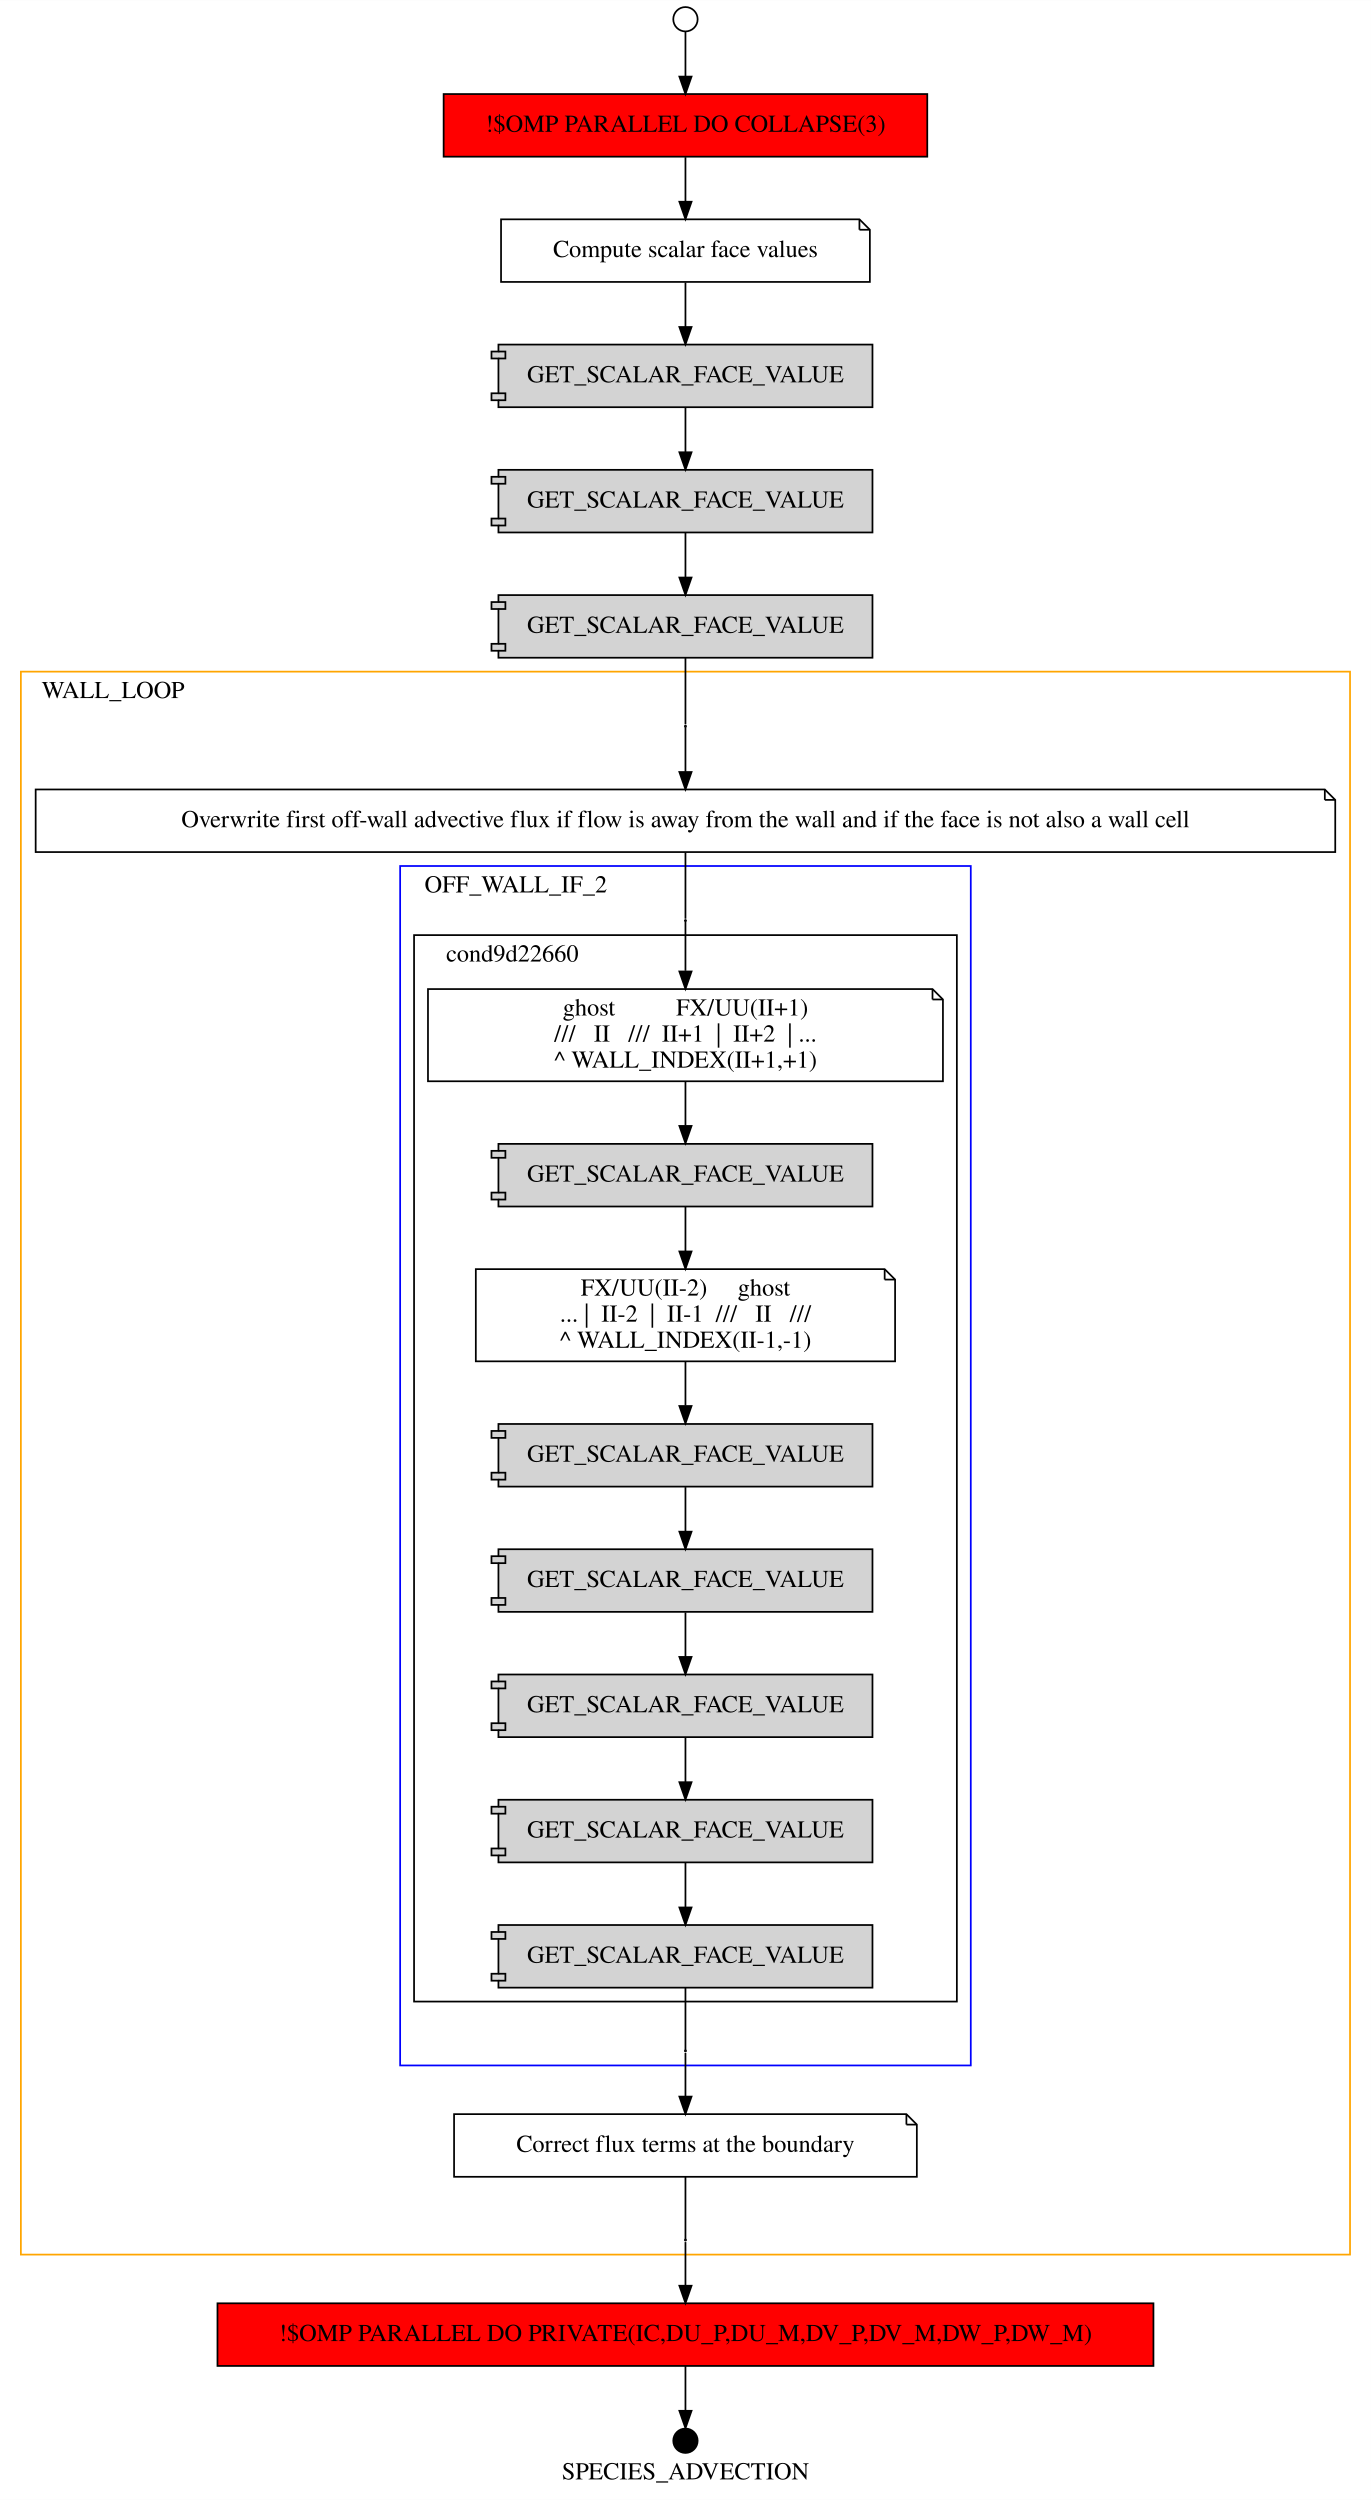
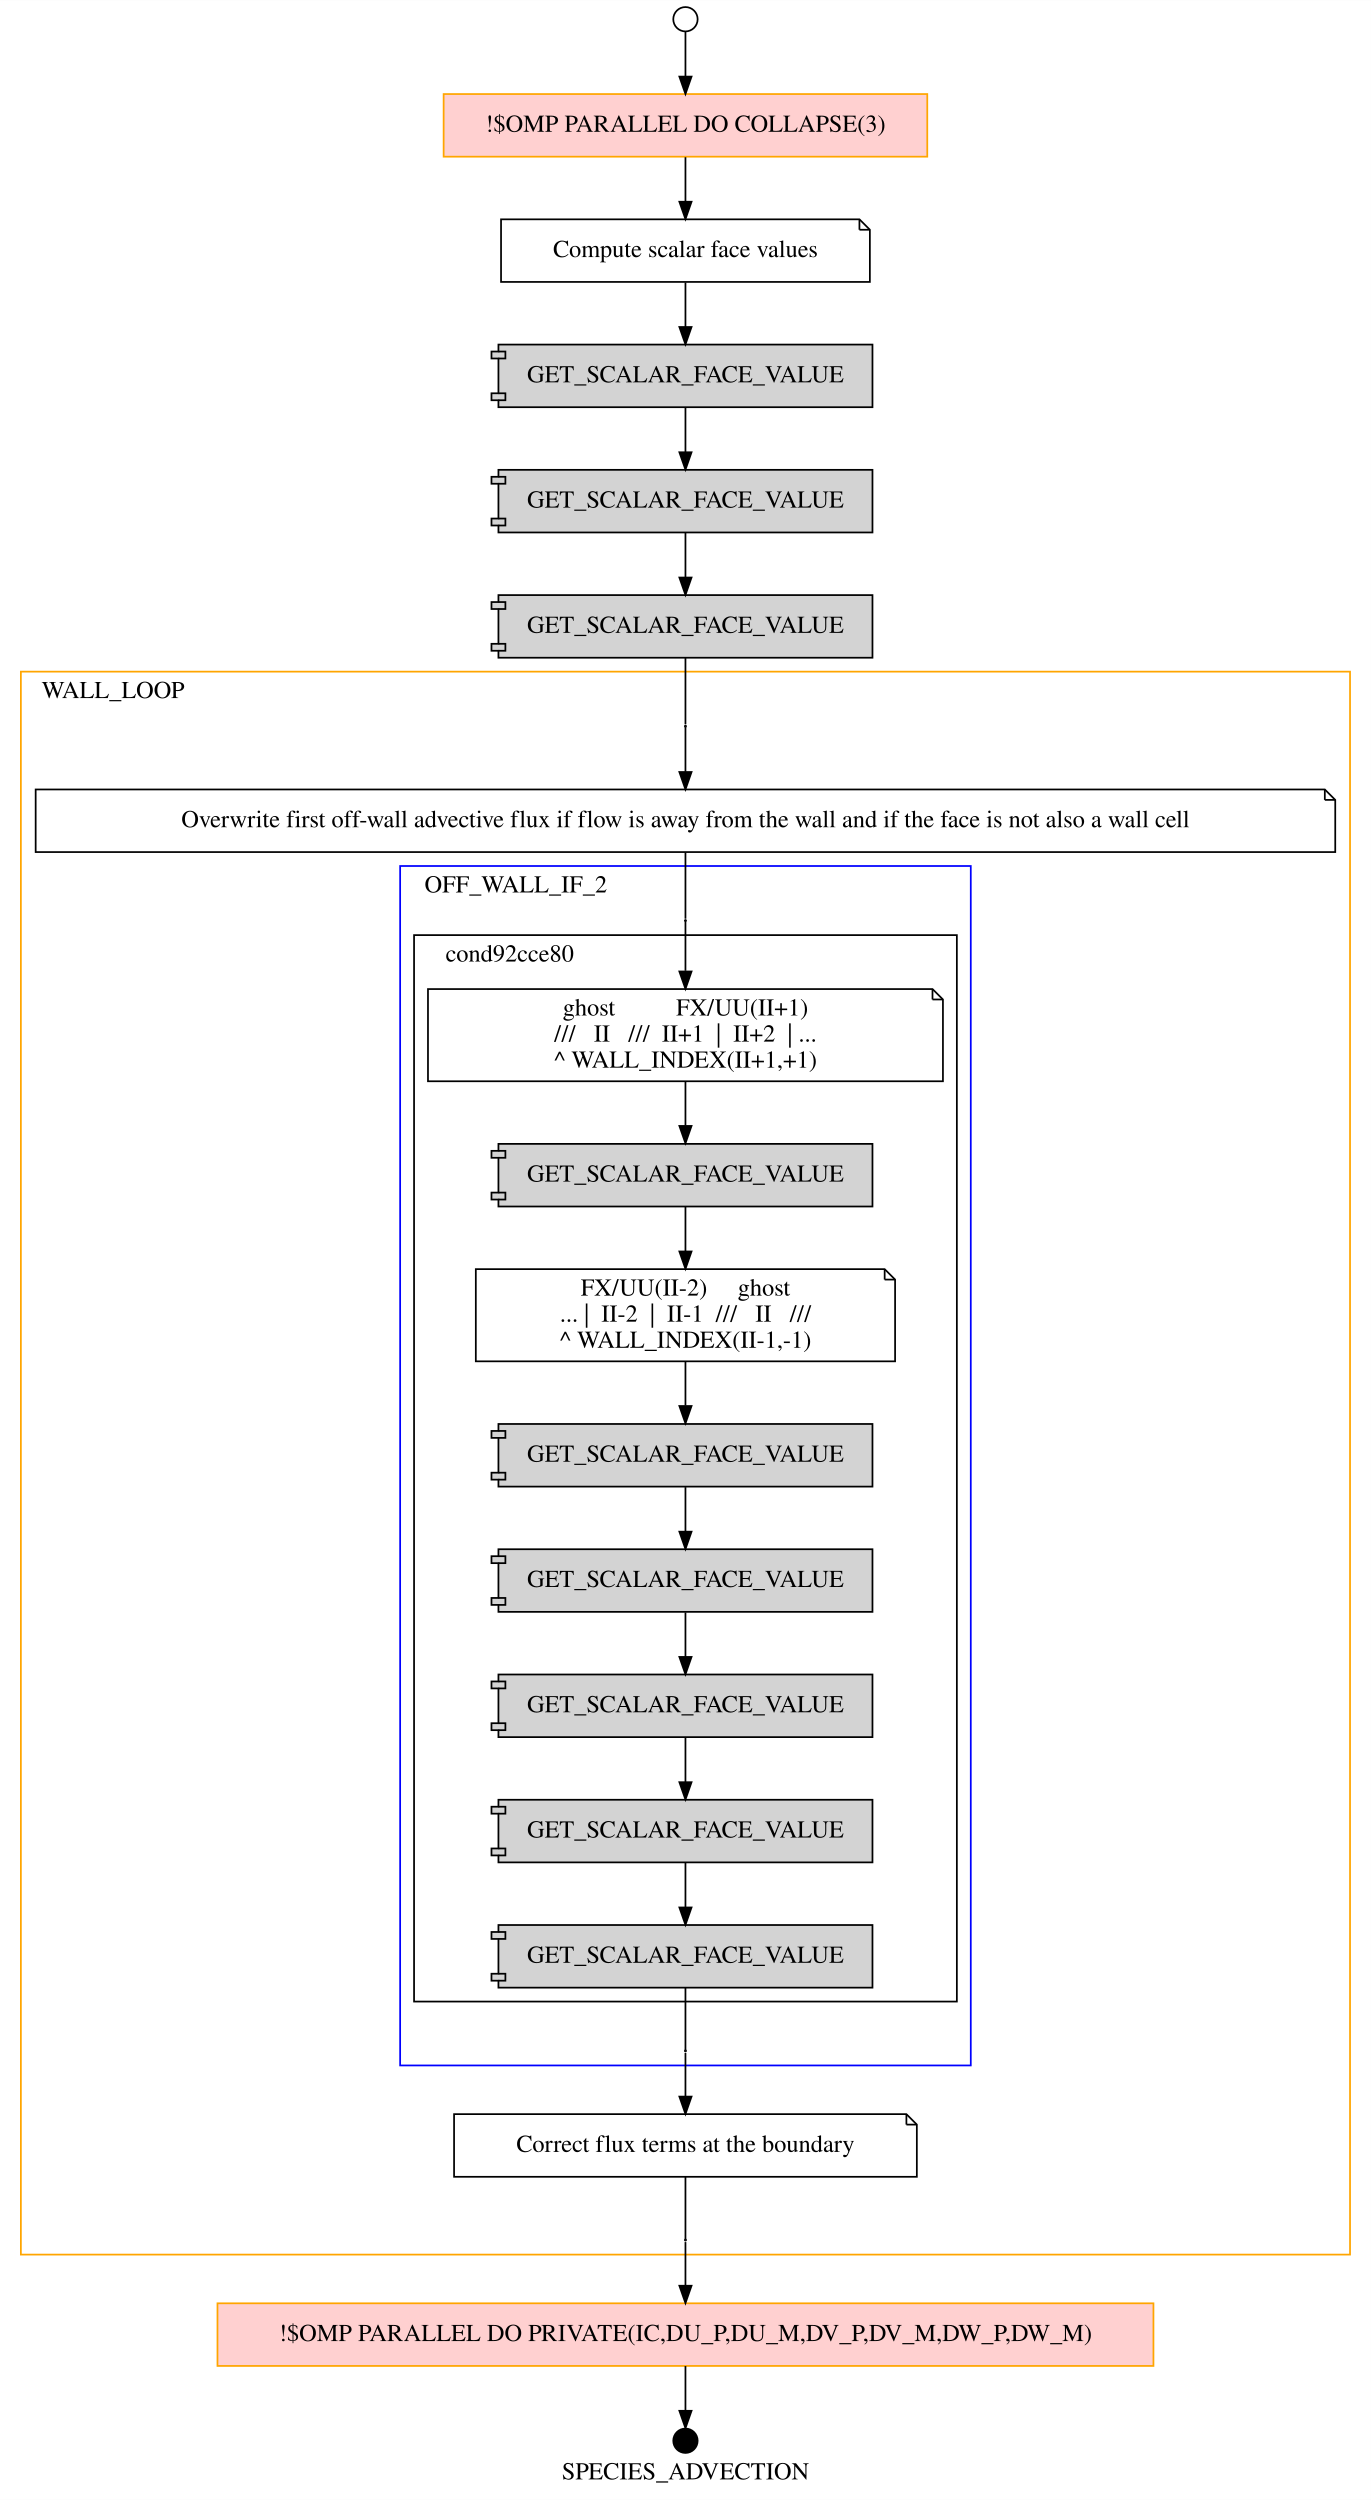
<svg xmlns="http://www.w3.org/2000/svg" xmlns:xlink="http://www.w3.org/1999/xlink" width="788pt" height="1437pt" viewBox="0.00 0.00 788.00 1436.88">
  <g id="graph0" class="graph" transform="scale(1 1) rotate(0) translate(4 1432.88)">
    <polygon fill="white" stroke="transparent" points="-4,4 -4,-1432.88 784,-1432.88 784,4 -4,4" />
    <text text-anchor="middle" x="390" y="-7.8" font-family="Times,serif" font-size="14.00">SPECIES_ADVECTION</text>
    <g id="clust1" class="cluster">
      <polygon fill="none" stroke="orange" points="8,-137 8,-1046.88 772,-1046.88 772,-137 8,-137" />
      <text text-anchor="middle" x="61" y="-1031.68" font-family="Times,serif" font-size="14.00">WALL_LOOP</text>
    </g>
    <g id="clust2" class="cluster">
      <polygon fill="none" stroke="blue" points="226,-245.72 226,-935.16 554,-935.16 554,-245.72 226,-245.72" />
      <text text-anchor="middle" x="292.5" y="-919.96" font-family="Times,serif" font-size="14.00">OFF_WALL_IF_2</text>
    </g>
    <g id="clust3" class="cluster">
      <polygon fill="none" stroke="black" points="234,-282.44 234,-895.44 546,-895.44 546,-282.44 234,-282.44" />
-       <text text-anchor="middle" x="290.5" y="-880.24" font-family="Times,serif" font-size="14.00">cond9d22660</text>
+       <text text-anchor="middle" x="289" y="-880.24" font-family="Times,serif" font-size="14.00">cond92cce80</text>
    </g>
    <g id="node1" class="node">
      <ellipse fill="none" stroke="black" cx="390" cy="-1421.88" rx="7" ry="7" />
    </g>
    <g id="node2" class="node">
-       <polygon fill="red" stroke="black" points="529,-1378.88 251,-1378.88 251,-1342.88 529,-1342.88 529,-1378.88" />
+       <polygon fill="#ffd0d0" stroke="orange" points="529,-1378.88 251,-1378.88 251,-1342.88 529,-1342.88 529,-1378.88" />
      <text text-anchor="middle" x="390" y="-1357.18" font-family="Times,serif" font-size="14.00">!$OMP PARALLEL DO COLLAPSE(3)</text>
    </g>
    <g id="edge1" class="edge">
      <path fill="none" stroke="black" d="M390,-1414.57C390,-1408.37 390,-1398.47 390,-1388.93" />
      <polygon fill="black" stroke="black" points="393.5,-1388.9 390,-1378.9 386.5,-1388.9 393.5,-1388.9" />
    </g>
    <g id="node3" class="node">
      <polygon fill="none" stroke="black" points="490,-1306.88 284,-1306.88 284,-1270.88 496,-1270.88 496,-1300.88 490,-1306.88" />
      <polyline fill="none" stroke="black" points="490,-1306.88 490,-1300.88 " />
      <polyline fill="none" stroke="black" points="496,-1300.88 490,-1300.88 " />
      <text text-anchor="middle" x="390" y="-1285.18" font-family="Times,serif" font-size="14.00">Compute scalar face values</text>
    </g>
    <g id="edge2" class="edge">
      <path fill="none" stroke="black" d="M390,-1342.58C390,-1334.86 390,-1325.59 390,-1316.99" />
      <polygon fill="black" stroke="black" points="393.5,-1316.98 390,-1306.98 386.5,-1316.98 393.5,-1316.98" />
    </g>
    <g id="node4" class="node">
      <g id="a_node4">
        <a xlink:href="GET_SCALAR_FACE_VALUE.svg" xlink:title="GET_SCALAR_FACE_VALUE">
          <polygon fill="lightgray" stroke="black" points="497.5,-1234.88 282.5,-1234.88 282.5,-1230.88 278.5,-1230.88 278.5,-1226.88 282.5,-1226.88 282.5,-1206.88 278.5,-1206.88 278.5,-1202.88 282.5,-1202.88 282.5,-1198.88 497.5,-1198.88 497.5,-1234.88" />
          <polyline fill="none" stroke="black" points="282.5,-1230.88 286.5,-1230.88 286.5,-1226.88 282.5,-1226.88 " />
          <polyline fill="none" stroke="black" points="282.5,-1206.88 286.5,-1206.88 286.5,-1202.88 282.5,-1202.88 " />
          <text text-anchor="middle" x="390" y="-1213.18" font-family="Times,serif" font-size="14.00">GET_SCALAR_FACE_VALUE</text>
        </a>
      </g>
    </g>
    <g id="edge3" class="edge">
      <path fill="none" stroke="black" d="M390,-1270.58C390,-1262.86 390,-1253.59 390,-1244.99" />
      <polygon fill="black" stroke="black" points="393.5,-1244.98 390,-1234.98 386.5,-1244.98 393.5,-1244.98" />
    </g>
    <g id="node5" class="node">
      <g id="a_node5">
        <a xlink:href="GET_SCALAR_FACE_VALUE.svg" xlink:title="GET_SCALAR_FACE_VALUE">
          <polygon fill="lightgray" stroke="black" points="497.5,-1162.88 282.5,-1162.88 282.5,-1158.88 278.5,-1158.88 278.5,-1154.88 282.5,-1154.88 282.5,-1134.88 278.5,-1134.88 278.5,-1130.88 282.5,-1130.88 282.5,-1126.88 497.5,-1126.88 497.5,-1162.88" />
          <polyline fill="none" stroke="black" points="282.5,-1158.88 286.5,-1158.88 286.5,-1154.88 282.5,-1154.88 " />
          <polyline fill="none" stroke="black" points="282.5,-1134.88 286.5,-1134.88 286.5,-1130.88 282.5,-1130.88 " />
          <text text-anchor="middle" x="390" y="-1141.18" font-family="Times,serif" font-size="14.00">GET_SCALAR_FACE_VALUE</text>
        </a>
      </g>
    </g>
    <g id="edge4" class="edge">
      <path fill="none" stroke="black" d="M390,-1198.58C390,-1190.86 390,-1181.59 390,-1172.99" />
      <polygon fill="black" stroke="black" points="393.5,-1172.98 390,-1162.98 386.5,-1172.98 393.5,-1172.98" />
    </g>
    <g id="node6" class="node">
      <g id="a_node6">
        <a xlink:href="GET_SCALAR_FACE_VALUE.svg" xlink:title="GET_SCALAR_FACE_VALUE">
          <polygon fill="lightgray" stroke="black" points="497.5,-1090.88 282.5,-1090.88 282.5,-1086.88 278.5,-1086.88 278.5,-1082.88 282.5,-1082.88 282.5,-1062.88 278.5,-1062.88 278.5,-1058.88 282.5,-1058.88 282.5,-1054.88 497.5,-1054.88 497.5,-1090.88" />
          <polyline fill="none" stroke="black" points="282.5,-1086.88 286.5,-1086.88 286.5,-1082.88 282.5,-1082.88 " />
          <polyline fill="none" stroke="black" points="282.5,-1062.88 286.5,-1062.88 286.5,-1058.88 282.5,-1058.88 " />
          <text text-anchor="middle" x="390" y="-1069.18" font-family="Times,serif" font-size="14.00">GET_SCALAR_FACE_VALUE</text>
        </a>
      </g>
    </g>
    <g id="edge5" class="edge">
      <path fill="none" stroke="black" d="M390,-1126.58C390,-1118.86 390,-1109.59 390,-1100.99" />
      <polygon fill="black" stroke="black" points="393.5,-1100.98 390,-1090.98 386.5,-1100.98 393.5,-1100.98" />
    </g>
    <g id="node7" class="node">
      <ellipse fill="black" stroke="black" cx="390" cy="-1015.52" rx="0.36" ry="0.36" />
    </g>
    <g id="edge18" class="edge">
      <path fill="none" stroke="black" d="M390,-1054.67C390,-1038.92 390,-1017.88 390,-1016.58" />
    </g>
    <g id="node9" class="node">
      <polygon fill="none" stroke="black" points="757.5,-979.16 16.5,-979.16 16.5,-943.16 763.5,-943.16 763.5,-973.16 757.5,-979.16" />
      <polyline fill="none" stroke="black" points="757.5,-979.16 757.5,-973.16 " />
      <polyline fill="none" stroke="black" points="763.5,-973.16 757.5,-973.16 " />
      <text text-anchor="middle" x="390" y="-957.46" font-family="Times,serif" font-size="14.00">Overwrite first off-wall advective flux if flow is away from the wall and if the face is not also a wall cell</text>
    </g>
    <g id="edge6" class="edge">
      <path fill="none" stroke="black" d="M390,-1015.01C390,-1013.53 390,-1001.48 390,-989.26" />
      <polygon fill="black" stroke="black" points="393.5,-989.18 390,-979.18 386.5,-989.18 393.5,-989.18" />
    </g>
    <g id="node8" class="node">
      <ellipse fill="black" stroke="black" cx="390" cy="-145.36" rx="0.36" ry="0.36" />
    </g>
    <g id="node21" class="node">
-       <polygon fill="red" stroke="black" points="659,-109 121,-109 121,-73 659,-73 659,-109" />
+       <polygon fill="#ffd0d0" stroke="orange" points="659,-109 121,-109 121,-73 659,-73 659,-109" />
      <text text-anchor="middle" x="390" y="-87.3" font-family="Times,serif" font-size="14.00">!$OMP PARALLEL DO PRIVATE(IC,DU_P,DU_M,DV_P,DV_M,DW_P,DW_M)</text>
    </g>
    <g id="edge20" class="edge">
      <path fill="none" stroke="black" d="M390,-144.21C390,-142.77 390,-131.23 390,-119.36" />
      <polygon fill="black" stroke="black" points="393.5,-119.1 390,-109.1 386.5,-119.1 393.5,-119.1" />
    </g>
    <g id="node10" class="node">
      <ellipse fill="black" stroke="black" cx="390" cy="-903.8" rx="0.36" ry="0.36" />
    </g>
    <g id="edge16" class="edge">
      <path fill="none" stroke="black" d="M390,-942.95C390,-927.2 390,-906.16 390,-904.86" />
    </g>
    <g id="node12" class="node">
      <polygon fill="none" stroke="black" points="532,-864.44 242,-864.44 242,-811.44 538,-811.44 538,-858.44 532,-864.44" />
      <polyline fill="none" stroke="black" points="532,-864.44 532,-858.44 " />
      <polyline fill="none" stroke="black" points="538,-858.44 532,-858.44 " />
      <text text-anchor="middle" x="390" y="-849.24" font-family="Times,serif" font-size="14.00">     ghost          FX/UU(II+1)</text>
      <text text-anchor="middle" x="390" y="-834.24" font-family="Times,serif" font-size="14.00">///   II   ///  II+1  |  II+2  | ...</text>
      <text text-anchor="middle" x="390" y="-819.24" font-family="Times,serif" font-size="14.00">                      ^ WALL_INDEX(II+1,+1)</text>
    </g>
    <g id="edge14" class="edge">
      <path fill="none" stroke="black" d="M390,-903.39C390,-902.51 390,-889.22 390,-874.94" />
      <polygon fill="black" stroke="black" points="393.5,-874.52 390,-864.52 386.5,-874.52 393.5,-874.52" />
    </g>
    <g id="node11" class="node">
      <ellipse fill="black" stroke="black" cx="390" cy="-254.08" rx="0.36" ry="0.36" />
    </g>
    <g id="node20" class="node">
      <polygon fill="none" stroke="black" points="517,-217.72 257,-217.72 257,-181.72 523,-181.72 523,-211.72 517,-217.72" />
      <polyline fill="none" stroke="black" points="517,-217.72 517,-211.72 " />
      <polyline fill="none" stroke="black" points="523,-211.72 517,-211.72 " />
      <text text-anchor="middle" x="390" y="-196.02" font-family="Times,serif" font-size="14.00">Correct flux terms at the boundary</text>
    </g>
    <g id="edge17" class="edge">
      <path fill="none" stroke="black" d="M390,-252.93C390,-251.49 390,-239.95 390,-228.08" />
      <polygon fill="black" stroke="black" points="393.5,-227.82 390,-217.82 386.5,-227.82 393.5,-227.82" />
    </g>
    <g id="node13" class="node">
      <g id="a_node13">
        <a xlink:href="GET_SCALAR_FACE_VALUE.svg" xlink:title="GET_SCALAR_FACE_VALUE">
          <polygon fill="lightgray" stroke="black" points="497.5,-775.44 282.5,-775.44 282.5,-771.44 278.5,-771.44 278.5,-767.44 282.5,-767.44 282.5,-747.44 278.5,-747.44 278.5,-743.44 282.5,-743.44 282.5,-739.44 497.5,-739.44 497.5,-775.44" />
          <polyline fill="none" stroke="black" points="282.5,-771.44 286.5,-771.44 286.5,-767.44 282.5,-767.44 " />
          <polyline fill="none" stroke="black" points="282.5,-747.44 286.5,-747.44 286.5,-743.44 282.5,-743.44 " />
          <text text-anchor="middle" x="390" y="-753.74" font-family="Times,serif" font-size="14.00">GET_SCALAR_FACE_VALUE</text>
        </a>
      </g>
    </g>
    <g id="edge7" class="edge">
      <path fill="none" stroke="black" d="M390,-811.24C390,-803.15 390,-794.2 390,-785.99" />
      <polygon fill="black" stroke="black" points="393.5,-785.77 390,-775.77 386.5,-785.77 393.5,-785.77" />
    </g>
    <g id="node14" class="node">
      <polygon fill="none" stroke="black" points="504.5,-703.44 269.5,-703.44 269.5,-650.44 510.5,-650.44 510.5,-697.44 504.5,-703.44" />
      <polyline fill="none" stroke="black" points="504.5,-703.44 504.5,-697.44 " />
      <polyline fill="none" stroke="black" points="510.5,-697.44 504.5,-697.44 " />
      <text text-anchor="middle" x="390" y="-688.24" font-family="Times,serif" font-size="14.00">           FX/UU(II-2)     ghost</text>
      <text text-anchor="middle" x="390" y="-673.24" font-family="Times,serif" font-size="14.00">... |  II-2  |  II-1  ///   II   ///</text>
      <text text-anchor="middle" x="390" y="-658.24" font-family="Times,serif" font-size="14.00">             ^ WALL_INDEX(II-1,-1)</text>
    </g>
    <g id="edge8" class="edge">
      <path fill="none" stroke="black" d="M390,-739.41C390,-731.89 390,-722.75 390,-713.84" />
      <polygon fill="black" stroke="black" points="393.5,-713.6 390,-703.6 386.5,-713.6 393.5,-713.6" />
    </g>
    <g id="node15" class="node">
      <g id="a_node15">
        <a xlink:href="GET_SCALAR_FACE_VALUE.svg" xlink:title="GET_SCALAR_FACE_VALUE">
          <polygon fill="lightgray" stroke="black" points="497.5,-614.44 282.5,-614.44 282.5,-610.44 278.5,-610.44 278.5,-606.44 282.5,-606.44 282.5,-586.44 278.5,-586.44 278.5,-582.44 282.5,-582.44 282.5,-578.44 497.5,-578.44 497.5,-614.44" />
          <polyline fill="none" stroke="black" points="282.5,-610.44 286.5,-610.44 286.5,-606.44 282.5,-606.44 " />
          <polyline fill="none" stroke="black" points="282.5,-586.44 286.5,-586.44 286.5,-582.44 282.5,-582.44 " />
          <text text-anchor="middle" x="390" y="-592.74" font-family="Times,serif" font-size="14.00">GET_SCALAR_FACE_VALUE</text>
        </a>
      </g>
    </g>
    <g id="edge9" class="edge">
      <path fill="none" stroke="black" d="M390,-650.24C390,-642.15 390,-633.2 390,-624.99" />
      <polygon fill="black" stroke="black" points="393.5,-624.77 390,-614.77 386.5,-624.77 393.5,-624.77" />
    </g>
    <g id="node16" class="node">
      <g id="a_node16">
        <a xlink:href="GET_SCALAR_FACE_VALUE.svg" xlink:title="GET_SCALAR_FACE_VALUE">
          <polygon fill="lightgray" stroke="black" points="497.5,-542.44 282.5,-542.44 282.5,-538.44 278.5,-538.44 278.5,-534.44 282.5,-534.44 282.5,-514.44 278.5,-514.44 278.5,-510.44 282.5,-510.44 282.5,-506.44 497.5,-506.44 497.5,-542.44" />
          <polyline fill="none" stroke="black" points="282.5,-538.44 286.5,-538.44 286.5,-534.44 282.5,-534.44 " />
          <polyline fill="none" stroke="black" points="282.5,-514.44 286.5,-514.44 286.5,-510.44 282.5,-510.44 " />
          <text text-anchor="middle" x="390" y="-520.74" font-family="Times,serif" font-size="14.00">GET_SCALAR_FACE_VALUE</text>
        </a>
      </g>
    </g>
    <g id="edge10" class="edge">
      <path fill="none" stroke="black" d="M390,-578.14C390,-570.42 390,-561.15 390,-552.55" />
      <polygon fill="black" stroke="black" points="393.5,-552.54 390,-542.54 386.5,-552.54 393.5,-552.54" />
    </g>
    <g id="node17" class="node">
      <g id="a_node17">
        <a xlink:href="GET_SCALAR_FACE_VALUE.svg" xlink:title="GET_SCALAR_FACE_VALUE">
          <polygon fill="lightgray" stroke="black" points="497.5,-470.44 282.5,-470.44 282.5,-466.44 278.5,-466.44 278.5,-462.44 282.5,-462.44 282.5,-442.44 278.5,-442.44 278.5,-438.44 282.5,-438.44 282.5,-434.44 497.5,-434.44 497.5,-470.44" />
          <polyline fill="none" stroke="black" points="282.5,-466.44 286.5,-466.44 286.5,-462.44 282.5,-462.44 " />
          <polyline fill="none" stroke="black" points="282.5,-442.44 286.5,-442.44 286.5,-438.44 282.5,-438.44 " />
          <text text-anchor="middle" x="390" y="-448.74" font-family="Times,serif" font-size="14.00">GET_SCALAR_FACE_VALUE</text>
        </a>
      </g>
    </g>
    <g id="edge11" class="edge">
      <path fill="none" stroke="black" d="M390,-506.14C390,-498.42 390,-489.15 390,-480.55" />
      <polygon fill="black" stroke="black" points="393.5,-480.54 390,-470.54 386.5,-480.54 393.5,-480.54" />
    </g>
    <g id="node18" class="node">
      <g id="a_node18">
        <a xlink:href="GET_SCALAR_FACE_VALUE.svg" xlink:title="GET_SCALAR_FACE_VALUE">
          <polygon fill="lightgray" stroke="black" points="497.5,-398.44 282.5,-398.44 282.5,-394.44 278.5,-394.44 278.5,-390.44 282.5,-390.44 282.5,-370.44 278.5,-370.44 278.5,-366.44 282.5,-366.44 282.5,-362.44 497.5,-362.44 497.5,-398.44" />
          <polyline fill="none" stroke="black" points="282.5,-394.44 286.5,-394.44 286.5,-390.44 282.5,-390.44 " />
          <polyline fill="none" stroke="black" points="282.5,-370.44 286.5,-370.44 286.5,-366.44 282.5,-366.44 " />
          <text text-anchor="middle" x="390" y="-376.74" font-family="Times,serif" font-size="14.00">GET_SCALAR_FACE_VALUE</text>
        </a>
      </g>
    </g>
    <g id="edge12" class="edge">
      <path fill="none" stroke="black" d="M390,-434.14C390,-426.42 390,-417.15 390,-408.55" />
      <polygon fill="black" stroke="black" points="393.5,-408.54 390,-398.54 386.5,-408.54 393.5,-408.54" />
    </g>
    <g id="node19" class="node">
      <g id="a_node19">
        <a xlink:href="GET_SCALAR_FACE_VALUE.svg" xlink:title="GET_SCALAR_FACE_VALUE">
          <polygon fill="lightgray" stroke="black" points="497.5,-326.44 282.5,-326.44 282.5,-322.44 278.5,-322.44 278.5,-318.44 282.5,-318.44 282.5,-298.44 278.5,-298.44 278.5,-294.44 282.5,-294.44 282.5,-290.44 497.5,-290.44 497.5,-326.44" />
          <polyline fill="none" stroke="black" points="282.5,-322.44 286.5,-322.44 286.5,-318.44 282.5,-318.44 " />
          <polyline fill="none" stroke="black" points="282.5,-298.44 286.5,-298.44 286.5,-294.44 282.5,-294.44 " />
          <text text-anchor="middle" x="390" y="-304.74" font-family="Times,serif" font-size="14.00">GET_SCALAR_FACE_VALUE</text>
        </a>
      </g>
    </g>
    <g id="edge13" class="edge">
      <path fill="none" stroke="black" d="M390,-362.14C390,-354.42 390,-345.15 390,-336.55" />
      <polygon fill="black" stroke="black" points="393.5,-336.54 390,-326.54 386.5,-336.54 393.5,-336.54" />
    </g>
    <g id="edge15" class="edge">
      <path fill="none" stroke="black" d="M390,-290.38C390,-275.37 390,-255.71 390,-254.5" />
    </g>
    <g id="edge19" class="edge">
      <path fill="none" stroke="black" d="M390,-181.66C390,-166.65 390,-146.99 390,-145.78" />
    </g>
    <g id="node22" class="node">
      <ellipse fill="black" stroke="black" cx="390" cy="-30" rx="7" ry="7" />
    </g>
    <g id="edge21" class="edge">
      <path fill="none" stroke="black" d="M390,-72.93C390,-64.89 390,-55.33 390,-47.37" />
      <polygon fill="black" stroke="black" points="393.5,-47.22 390,-37.22 386.5,-47.22 393.5,-47.22" />
    </g>
  </g>
</svg>
